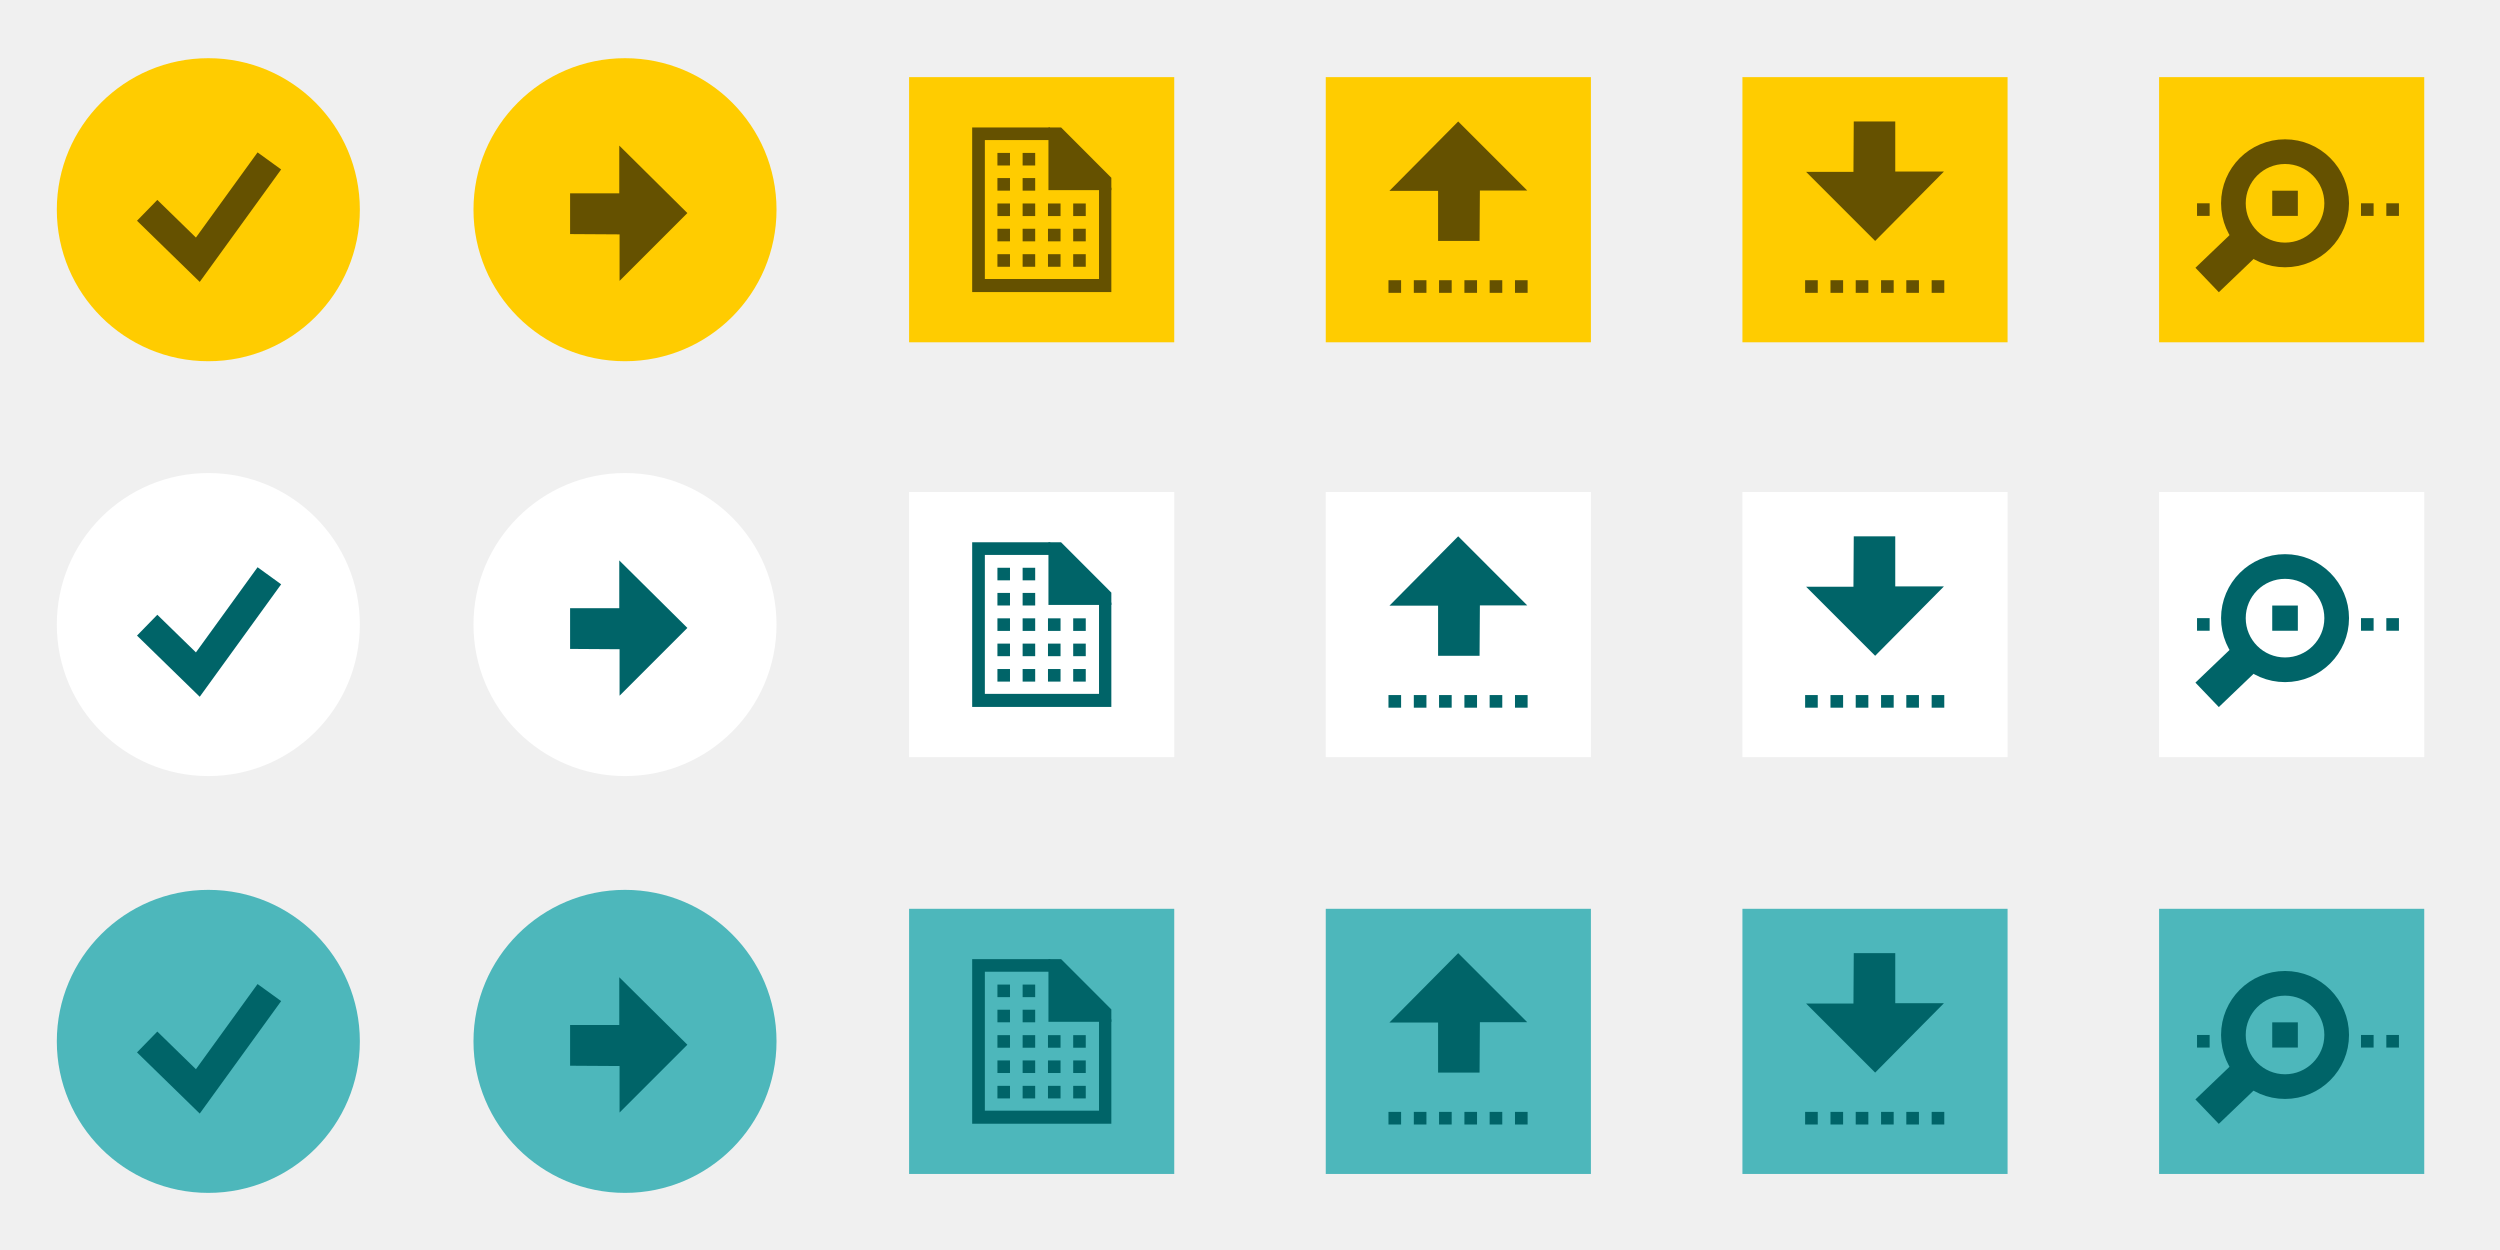
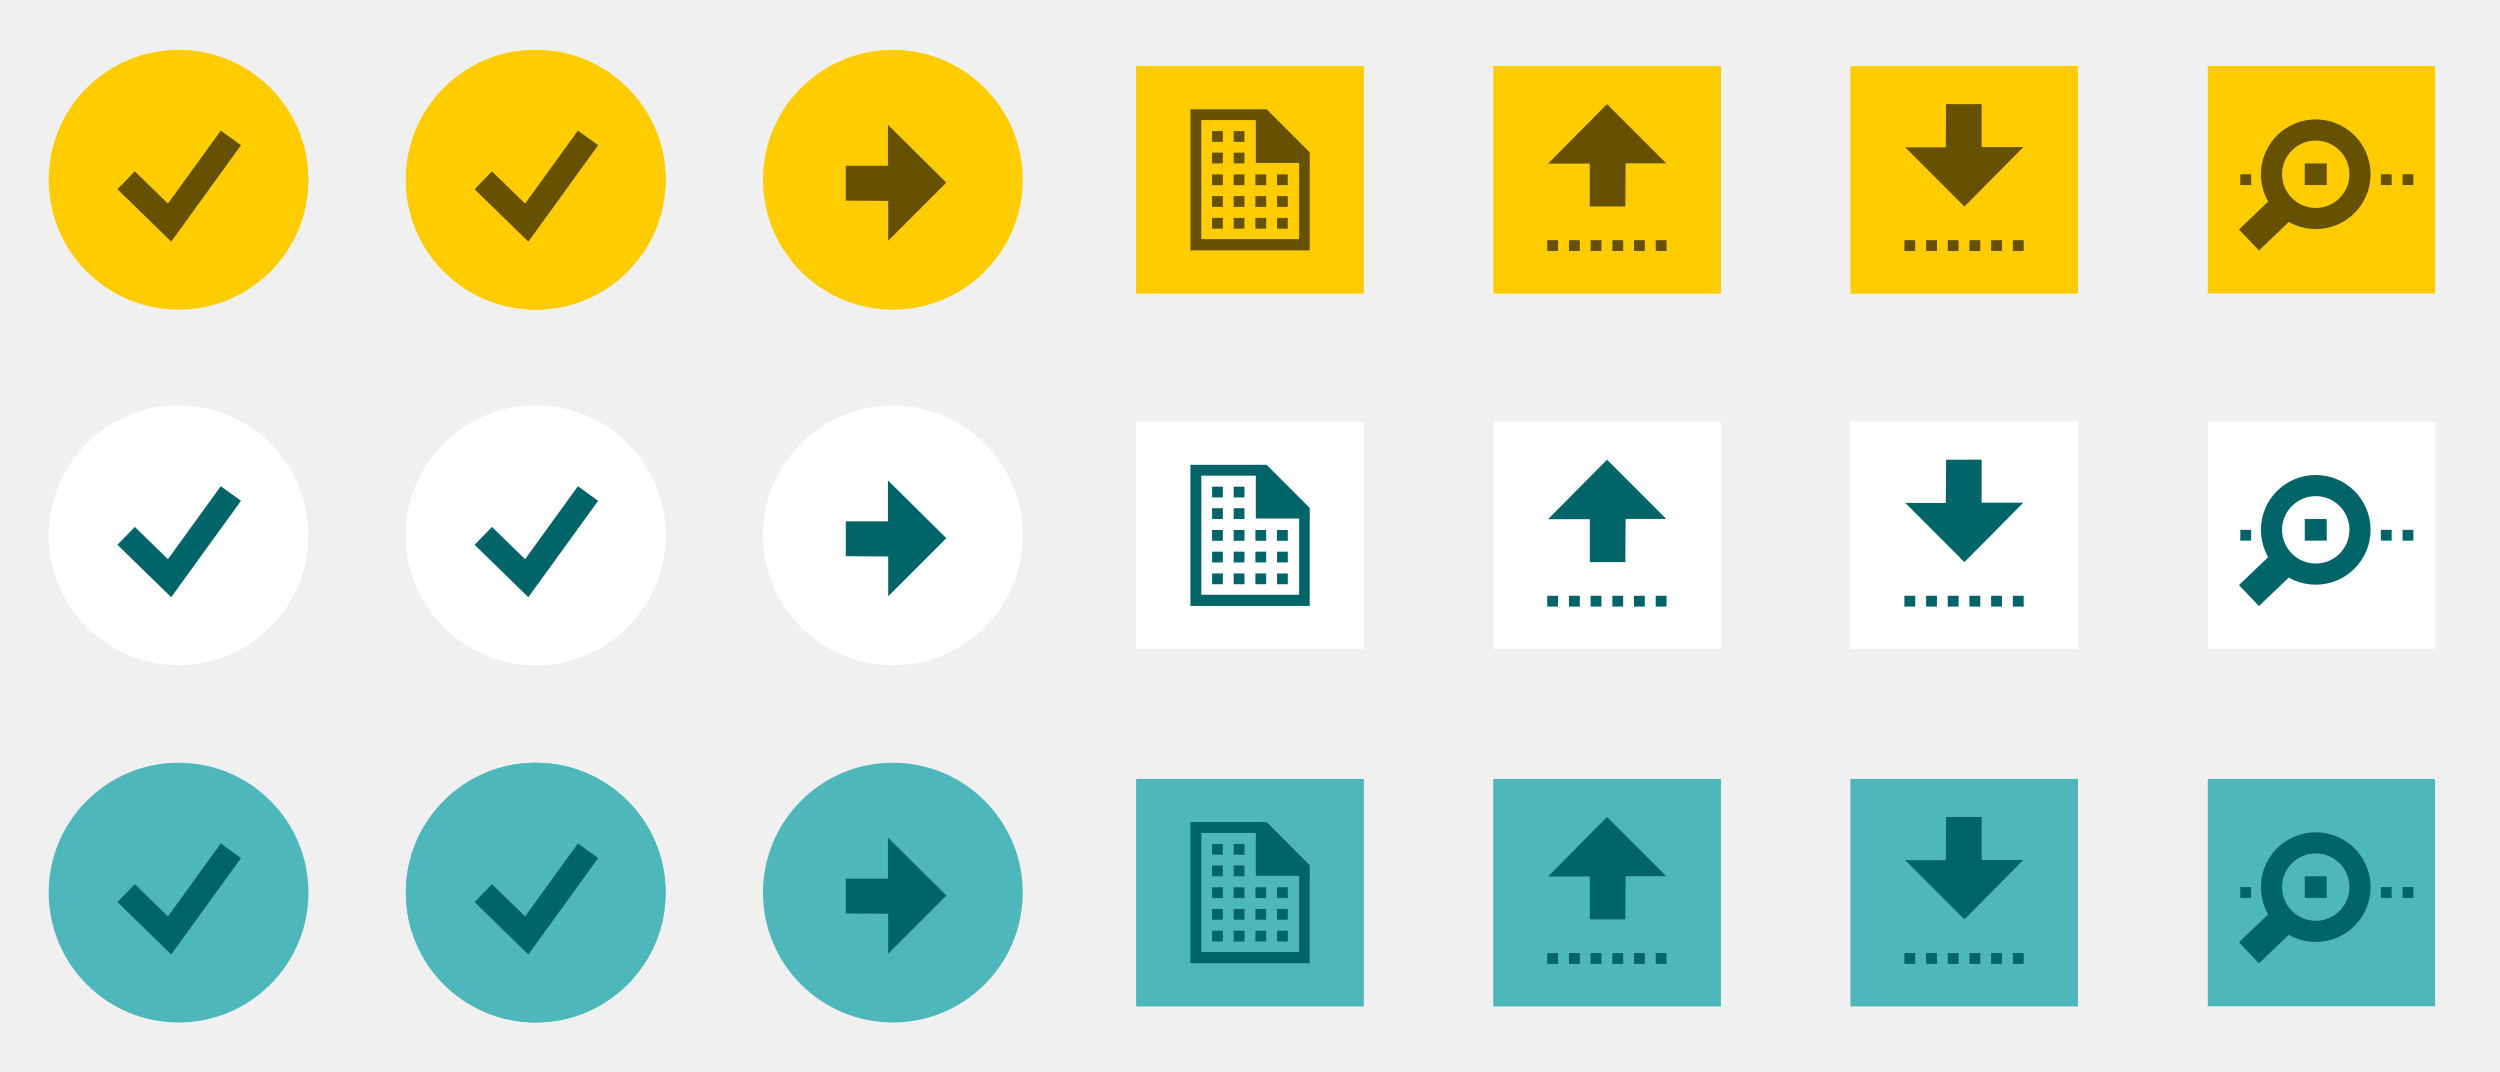
- <svg xmlns="http://www.w3.org/2000/svg" version="1.1" id="Layer_1" x="0px" y="0px" width="198px" height="99px" viewBox="0 0 198 99" enable-background="new 0 0 198 99" xml:space="preserve">
+ <svg xmlns="http://www.w3.org/2000/svg" version="1.1" id="Layer_1" x="0px" y="0px" width="231" height="99" viewBox="0 0 231 99" enable-background="new 0 0 198 99" xml:space="preserve">
  <defs id="defs325" />
-   <g id="g5" transform="translate(-0.1200008,0)">
+   <g id="g5" transform="translate(-0.1200008)">
    <circle cx="16.62" cy="16.609" r="12" id="circle7" style="fill:#ffcc00" />
    <polyline stroke-miterlimit="10" points="21.453,12.745 15.788,20.571    11.775,16.658  " id="polyline9" style="fill:none;stroke:#655100;stroke-width:2.305;stroke-miterlimit:10" />
  </g>
-   <g id="g11" transform="translate(-0.1200008,0)">
+   <g id="g11" transform="translate(-0.1200008)">
    <circle cx="16.62" cy="49.465" r="12" id="circle13" style="fill:#ffffff" />
    <polyline stroke-miterlimit="10" points="21.453,45.601 15.788,53.427    11.775,49.514  " id="polyline15" style="fill:none;stroke:#006468;stroke-width:2.305;stroke-miterlimit:10" />
  </g>
-   <g id="g17" transform="translate(-0.1200008,0)">
+   <g id="g17" transform="translate(-0.1200008)">
    <circle cx="16.62" cy="82.477" r="12" id="circle19" style="fill:#4db7bb" />
    <polyline stroke-miterlimit="10" points="21.453,78.612 15.788,86.438    11.775,82.525  " id="polyline21" style="fill:none;stroke:#006468;stroke-width:2.305;stroke-miterlimit:10" />
  </g>
-   <g id="g23" transform="translate(-0.2610016,0)">
+   <g id="g23" transform="translate(-0.2610016)">
    <circle cx="49.761" cy="16.609" r="12" id="circle25" style="fill:#ffcc00" />
-     <polygon points="45.412,15.313 49.307,15.313 49.307,11.53 54.701,16.875 49.331,22.245 49.331,18.563 45.412,18.539 " id="polygon27" style="fill:#655100" />
-   </g>
-   <g id="g29" transform="translate(-0.2610016,0)">
+     <polygon points="45.412,18.539 45.412,15.313 49.307,15.313 49.307,11.53 54.701,16.875 49.331,22.245 49.331,18.563 " id="polygon27" style="fill:#655100" />
+   </g>
+   <g id="g29" transform="translate(-0.2610016)">
    <circle cx="49.761" cy="49.465" r="12" id="circle31" style="fill:#ffffff" />
-     <polygon points="45.412,48.169 49.307,48.169 49.307,44.386 54.701,49.731 49.331,55.101 49.331,51.419 45.412,51.394 " id="polygon33" style="fill:#006468" />
-   </g>
-   <g id="g35" transform="translate(-0.2610016,0)">
+     <polygon points="45.412,51.394 45.412,48.169 49.307,48.169 49.307,44.386 54.701,49.731 49.331,55.101 49.331,51.419 " id="polygon33" style="fill:#006468" />
+   </g>
+   <g id="g35" transform="translate(-0.2610016)">
    <circle cx="49.761" cy="82.477" r="12" id="circle37" style="fill:#4db7bb" />
-     <polygon points="45.412,81.18 49.307,81.18 49.307,77.397 54.701,82.743 49.331,88.113 49.331,84.43 45.412,84.406 " id="polygon39" style="fill:#006468" />
-   </g>
-   <g id="g41" transform="translate(-0.5439987,0)">
+     <polygon points="45.412,84.406 45.412,81.18 49.307,81.18 49.307,77.397 54.701,82.743 49.331,88.113 49.331,84.43 " id="polygon39" style="fill:#006468" />
+   </g>
+   <g id="g41" transform="translate(-0.5439987)">
    <rect x="105.544" y="6.109" width="21" height="21" id="rect43" style="fill:#ffcc00" />
-     <polygon points="114.44,19.083 114.44,15.116 110.586,15.116 116.032,9.621 121.502,15.091 117.751,15.091 117.726,19.083 " id="polygon45" style="fill:#655100" />
+     <polygon points="117.726,19.083 114.44,19.083 114.44,15.116 110.586,15.116 116.032,9.621 121.502,15.091 117.751,15.091 " id="polygon45" style="fill:#655100" />
    <rect x="110.511" y="22.193" width="1" height="1" id="rect47" style="fill:#655100" />
    <rect x="112.518" y="22.193" width="1" height="1" id="rect49" style="fill:#655100" />
    <rect x="114.517" y="22.193" width="1" height="1" id="rect51" style="fill:#655100" />
    <rect x="116.525" y="22.193" width="1" height="1" id="rect53" style="fill:#655100" />
    <rect x="118.524" y="22.193" width="1" height="1" id="rect55" style="fill:#655100" />
    <rect x="120.531" y="22.193" width="1" height="1" id="rect57" style="fill:#655100" />
  </g>
-   <g id="g59" transform="translate(-0.6860046,0)">
+   <g id="g59" transform="translate(-0.6860046)">
    <rect x="138.686" y="6.109" width="21" height="21" id="rect61" style="fill:#ffcc00" />
-     <polygon points="150.79,9.621 150.79,13.588 154.644,13.588 149.198,19.083 143.728,13.612 147.479,13.613 147.504,9.621 " id="polygon63" style="fill:#655100" />
+     <polygon points="147.504,9.621 150.79,9.621 150.79,13.588 154.644,13.588 149.198,19.083 143.728,13.612 147.479,13.613 " id="polygon63" style="fill:#655100" />
    <rect x="143.652" y="22.193" width="1" height="1" id="rect65" style="fill:#655100" />
    <rect x="145.66" y="22.193" width="1" height="1" id="rect67" style="fill:#655100" />
    <rect x="147.659" y="22.193" width="1" height="1" id="rect69" style="fill:#655100" />
    <rect x="149.666" y="22.193" width="1" height="1" id="rect71" style="fill:#655100" />
    <rect x="151.666" y="22.193" width="1" height="1" id="rect73" style="fill:#655100" />
    <rect x="153.673" y="22.193" width="1" height="1" id="rect75" style="fill:#655100" />
  </g>
-   <g id="g77" transform="translate(-0.5439987,0)">
+   <g id="g77" transform="translate(-0.5439987)">
    <rect x="105.544" y="38.965" width="21" height="21" id="rect79" style="fill:#ffffff" />
-     <polygon points="114.44,51.939 114.44,47.971 110.586,47.971 116.032,42.476 121.502,47.947 117.751,47.947 117.726,51.939 " id="polygon81" style="fill:#006468" />
+     <polygon points="117.726,51.939 114.44,51.939 114.44,47.971 110.586,47.971 116.032,42.476 121.502,47.947 117.751,47.947 " id="polygon81" style="fill:#006468" />
    <rect x="110.511" y="55.049" width="1" height="1" id="rect83" style="fill:#006468" />
    <rect x="112.518" y="55.049" width="1" height="1" id="rect85" style="fill:#006468" />
    <rect x="114.517" y="55.049" width="1" height="1" id="rect87" style="fill:#006468" />
    <rect x="116.525" y="55.049" width="1" height="1" id="rect89" style="fill:#006468" />
    <rect x="118.524" y="55.049" width="1" height="1" id="rect91" style="fill:#006468" />
    <rect x="120.531" y="55.049" width="1" height="1" id="rect93" style="fill:#006468" />
  </g>
-   <g id="g95" transform="translate(-0.6860046,0)">
+   <g id="g95" transform="translate(-0.6860046)">
    <rect x="138.686" y="38.965" width="21" height="21" id="rect97" style="fill:#ffffff" />
-     <polygon points="150.79,42.476 150.79,46.444 154.644,46.444 149.198,51.939 143.728,46.468 147.479,46.468 147.504,42.477 " id="polygon99" style="fill:#006468" />
+     <polygon points="147.504,42.477 150.79,42.476 150.79,46.444 154.644,46.444 149.198,51.939 143.728,46.468 147.479,46.468 " id="polygon99" style="fill:#006468" />
    <rect x="143.652" y="55.049" width="1" height="1" id="rect101" style="fill:#006468" />
    <rect x="145.66" y="55.049" width="1" height="1" id="rect103" style="fill:#006468" />
    <rect x="147.659" y="55.049" width="1" height="1" id="rect105" style="fill:#006468" />
    <rect x="149.666" y="55.049" width="1" height="1" id="rect107" style="fill:#006468" />
    <rect x="151.666" y="55.049" width="1" height="1" id="rect109" style="fill:#006468" />
    <rect x="153.673" y="55.049" width="1" height="1" id="rect111" style="fill:#006468" />
  </g>
-   <g id="g113" transform="translate(-0.5439987,0)">
+   <g id="g113" transform="translate(-0.5439987)">
    <rect x="105.544" y="71.977" width="21" height="21" id="rect115" style="fill:#4db7bb" />
-     <polygon points="114.44,84.95 114.44,80.983 110.586,80.983 116.032,75.488 121.502,80.959 117.751,80.958 117.726,84.95 " id="polygon117" style="fill:#006468" />
+     <polygon points="117.726,84.95 114.44,84.95 114.44,80.983 110.586,80.983 116.032,75.488 121.502,80.959 117.751,80.958 " id="polygon117" style="fill:#006468" />
    <rect x="110.511" y="88.061" width="1" height="1" id="rect119" style="fill:#006468" />
    <rect x="112.518" y="88.061" width="1" height="1" id="rect121" style="fill:#006468" />
    <rect x="114.517" y="88.061" width="1" height="1" id="rect123" style="fill:#006468" />
    <rect x="116.525" y="88.061" width="1" height="1" id="rect125" style="fill:#006468" />
    <rect x="118.524" y="88.061" width="1" height="1" id="rect127" style="fill:#006468" />
    <rect x="120.531" y="88.061" width="1" height="1" id="rect129" style="fill:#006468" />
  </g>
-   <g id="g131" transform="translate(-0.6860046,0)">
+   <g id="g131" transform="translate(-0.6860046)">
    <rect x="138.686" y="71.977" width="21" height="21" id="rect133" style="fill:#4db7bb" />
-     <polygon points="150.79,75.488 150.79,79.455 154.644,79.455 149.198,84.95 143.728,79.48 147.479,79.48 147.504,75.488 " id="polygon135" style="fill:#006468" />
+     <polygon points="147.504,75.488 150.79,75.488 150.79,79.455 154.644,79.455 149.198,84.95 143.728,79.48 147.479,79.48 " id="polygon135" style="fill:#006468" />
    <rect x="143.652" y="88.061" width="1" height="1" id="rect137" style="fill:#006468" />
    <rect x="145.66" y="88.061" width="1" height="1" id="rect139" style="fill:#006468" />
    <rect x="147.659" y="88.061" width="1" height="1" id="rect141" style="fill:#006468" />
    <rect x="149.666" y="88.061" width="1" height="1" id="rect143" style="fill:#006468" />
    <rect x="151.666" y="88.061" width="1" height="1" id="rect145" style="fill:#006468" />
    <rect x="153.673" y="88.061" width="1" height="1" id="rect147" style="fill:#006468" />
  </g>
-   <g id="g149" transform="translate(-0.4029999,0)">
-     <path d="M 87.445,22.097" id="path151" style="fill:#655100" />
-     <rect x="72.403" y="6.109" width="21" height="21" id="rect153" style="fill:#ffcc00" />
-     <polygon points="83.44,10.094 84.441,10.094 88.421,14.079 88.421,15.057 87.445,15.057 83.44,15.057 " id="polygon155" style="fill:#655100" />
-     <polygon points="78.404,11.093 78.404,22.097 87.445,22.097 87.445,14.87 88.421,14.87 88.421,23.134 77.399,23.134 77.399,10.094 83.562,10.094 83.568,11.093 " id="polygon157" style="fill:#655100" />
-     <rect x="79.399" y="12.111" width="0.995" height="0.996" id="rect159" style="fill:#655100" />
-     <rect x="81.395" y="12.111" width="0.995" height="0.996" id="rect161" style="fill:#655100" />
-     <rect x="79.399" y="14.103" width="0.995" height="0.996" id="rect163" style="fill:#655100" />
-     <rect x="81.395" y="14.103" width="0.995" height="0.996" id="rect165" style="fill:#655100" />
-     <rect x="79.399" y="16.116" width="0.995" height="0.996" id="rect167" style="fill:#655100" />
-     <rect x="81.395" y="16.116" width="0.995" height="0.996" id="rect169" style="fill:#655100" />
-     <rect x="83.403" y="16.116" width="0.995" height="0.996" id="rect171" style="fill:#655100" />
-     <rect x="85.4" y="16.116" width="0.995" height="0.996" id="rect173" style="fill:#655100" />
-     <rect x="79.399" y="18.118" width="0.995" height="0.996" id="rect175" style="fill:#655100" />
-     <rect x="81.395" y="18.118" width="0.995" height="0.996" id="rect177" style="fill:#655100" />
-     <rect x="79.399" y="20.132" width="0.995" height="0.996" id="rect179" style="fill:#655100" />
-     <rect x="81.395" y="20.132" width="0.995" height="0.996" id="rect181" style="fill:#655100" />
-     <rect x="83.403" y="18.118" width="0.995" height="0.996" id="rect183" style="fill:#655100" />
-     <rect x="85.4" y="18.118" width="0.995" height="0.996" id="rect185" style="fill:#655100" />
-     <rect x="83.403" y="20.132" width="0.995" height="0.996" id="rect187" style="fill:#655100" />
-     <rect x="85.4" y="20.132" width="0.995" height="0.996" id="rect189" style="fill:#655100" />
-   </g>
-   <g id="g191" transform="translate(-0.4029999,0)">
-     <path d="M 87.445,54.953" id="path193" style="fill:#006468" />
-     <rect x="72.403" y="38.965" width="21" height="21" id="rect195" style="fill:#ffffff" />
-     <polygon points="83.44,42.95 84.441,42.95 88.421,46.935 88.421,47.912 87.445,47.912 83.44,47.912 " id="polygon197" style="fill:#006468" />
-     <polygon points="78.404,43.949 78.404,54.953 87.445,54.953 87.445,47.726 88.421,47.726 88.421,55.99 77.399,55.99 77.399,42.95 83.586,42.95 83.599,43.951 " id="polygon199" style="fill:#006468" />
-     <rect x="79.399" y="44.967" width="0.995" height="0.996" id="rect201" style="fill:#006468" />
-     <rect x="81.395" y="44.967" width="0.995" height="0.996" id="rect203" style="fill:#006468" />
-     <rect x="79.399" y="46.959" width="0.995" height="0.996" id="rect205" style="fill:#006468" />
-     <rect x="81.395" y="46.959" width="0.995" height="0.996" id="rect207" style="fill:#006468" />
-     <rect x="79.399" y="48.972" width="0.995" height="0.996" id="rect209" style="fill:#006468" />
-     <rect x="81.395" y="48.972" width="0.995" height="0.996" id="rect211" style="fill:#006468" />
-     <rect x="83.403" y="48.972" width="0.995" height="0.996" id="rect213" style="fill:#006468" />
-     <rect x="85.4" y="48.972" width="0.995" height="0.996" id="rect215" style="fill:#006468" />
-     <rect x="79.399" y="50.974" width="0.995" height="0.996" id="rect217" style="fill:#006468" />
-     <rect x="81.395" y="50.974" width="0.995" height="0.996" id="rect219" style="fill:#006468" />
-     <rect x="79.399" y="52.987" width="0.995" height="0.996" id="rect221" style="fill:#006468" />
-     <rect x="81.395" y="52.987" width="0.995" height="0.996" id="rect223" style="fill:#006468" />
-     <rect x="83.403" y="50.974" width="0.995" height="0.996" id="rect225" style="fill:#006468" />
-     <rect x="85.4" y="50.974" width="0.995" height="0.996" id="rect227" style="fill:#006468" />
-     <rect x="83.403" y="52.987" width="0.995" height="0.996" id="rect229" style="fill:#006468" />
-     <rect x="85.4" y="52.987" width="0.995" height="0.996" id="rect231" style="fill:#006468" />
-   </g>
-   <g id="g233" transform="translate(-0.4029999,0)">
-     <path d="M 87.445,87.965" id="path235" style="fill:#006468" />
-     <rect x="72.403" y="71.977" width="21" height="21" id="rect237" style="fill:#4db7bb" />
-     <polygon points="83.44,75.961 84.441,75.961 88.421,79.946 88.421,80.924 87.445,80.924 83.44,80.924 " id="polygon239" style="fill:#006468" />
-     <polygon points="78.404,76.961 78.404,87.965 87.445,87.965 87.445,80.738 88.421,80.738 88.421,89.002 77.399,89.002 77.399,75.961 83.586,75.961 83.599,76.963 " id="polygon241" style="fill:#006468" />
-     <rect x="79.399" y="77.978" width="0.995" height="0.996" id="rect243" style="fill:#006468" />
-     <rect x="81.395" y="77.978" width="0.995" height="0.996" id="rect245" style="fill:#006468" />
-     <rect x="79.399" y="79.97" width="0.995" height="0.996" id="rect247" style="fill:#006468" />
-     <rect x="81.395" y="79.97" width="0.995" height="0.996" id="rect249" style="fill:#006468" />
-     <rect x="79.399" y="81.984" width="0.995" height="0.996" id="rect251" style="fill:#006468" />
-     <rect x="81.395" y="81.984" width="0.995" height="0.996" id="rect253" style="fill:#006468" />
-     <rect x="83.403" y="81.984" width="0.995" height="0.996" id="rect255" style="fill:#006468" />
-     <rect x="85.4" y="81.984" width="0.995" height="0.996" id="rect257" style="fill:#006468" />
-     <rect x="79.399" y="83.986" width="0.995" height="0.996" id="rect259" style="fill:#006468" />
-     <rect x="81.395" y="83.986" width="0.995" height="0.996" id="rect261" style="fill:#006468" />
-     <rect x="79.399" y="85.999" width="0.995" height="0.996" id="rect263" style="fill:#006468" />
-     <rect x="81.395" y="85.999" width="0.995" height="0.996" id="rect265" style="fill:#006468" />
-     <rect x="83.403" y="83.986" width="0.995" height="0.996" id="rect267" style="fill:#006468" />
-     <rect x="85.4" y="83.986" width="0.995" height="0.996" id="rect269" style="fill:#006468" />
-     <rect x="83.403" y="85.999" width="0.995" height="0.996" id="rect271" style="fill:#006468" />
-     <rect x="85.4" y="85.999" width="0.995" height="0.996" id="rect273" style="fill:#006468" />
-   </g>
-   <g id="g275" transform="translate(-0.8280029,0)">
+   <g id="g275" transform="translate(-0.8280029)">
    <rect x="171.828" y="6.109" width="21" height="21" id="rect277" style="fill:#ffcc00" />
    <rect x="187.819" y="16.101" width="0.999" height="0.998" id="rect279" style="fill:#655100" />
    <rect x="189.825" y="16.101" width="0.999" height="0.998" id="rect281" style="fill:#655100" />
    <rect x="174.833" y="16.101" width="0.999" height="0.998" id="rect283" style="fill:#655100" />
    <circle stroke-miterlimit="10" cx="181.803" cy="16.101" r="4.09" id="circle285" style="fill:none;stroke:#655100;stroke-width:1.954;stroke-miterlimit:10" />
    <rect x="175.895" y="18.428" transform="matrix(0.6915,0.7224,-0.7224,0.6915,69.5827,-121.6599)" width="2.68" height="4.423" id="rect287" style="fill:#655100" />
    <rect x="180.789" y="15.103" width="2.028" height="1.996" id="rect289" style="fill:#655100" />
  </g>
-   <g id="g291" transform="translate(-0.8280029,0)">
+   <g id="g291" transform="translate(-0.8280029)">
    <rect x="171.828" y="38.965" width="21" height="21" id="rect293" style="fill:#ffffff" />
    <rect x="187.819" y="48.957" width="0.999" height="0.998" id="rect295" style="fill:#006468" />
    <rect x="189.825" y="48.957" width="0.999" height="0.998" id="rect297" style="fill:#006468" />
    <rect x="174.833" y="48.957" width="0.999" height="0.998" id="rect299" style="fill:#006468" />
    <circle stroke-miterlimit="10" cx="181.803" cy="48.957" r="4.09" id="circle301" style="fill:none;stroke:#006468;stroke-width:1.954;stroke-miterlimit:10" />
    <rect x="175.895" y="51.284" transform="matrix(0.6915,0.7224,-0.7224,0.6915,93.3163,-111.5246)" width="2.68" height="4.423" id="rect303" style="fill:#006468" />
    <rect x="180.789" y="47.959" width="2.028" height="1.996" id="rect305" style="fill:#006468" />
  </g>
-   <g id="g307" transform="translate(-0.8280029,0)">
+   <g id="g307" transform="translate(-0.8280029)">
    <rect x="171.828" y="71.977" width="21" height="21" id="rect309" style="fill:#4db7bb" />
    <rect x="187.819" y="81.969" width="0.999" height="0.998" id="rect311" style="fill:#006468" />
    <rect x="189.825" y="81.969" width="0.999" height="0.998" id="rect313" style="fill:#006468" />
    <rect x="174.833" y="81.969" width="0.999" height="0.998" id="rect315" style="fill:#006468" />
    <circle stroke-miterlimit="10" cx="181.803" cy="81.969" r="4.09" id="circle317" style="fill:none;stroke:#006468;stroke-width:1.954;stroke-miterlimit:10" />
    <rect x="175.895" y="84.296" transform="matrix(0.6915,0.7224,-0.7224,0.6915,117.1625,-101.3412)" width="2.68" height="4.423" id="rect319" style="fill:#006468" />
    <rect x="180.789" y="80.97" width="2.028" height="1.996" id="rect321" style="fill:#006468" />
  </g>
+   <g id="g5-9" transform="translate(32.88)">
+     <circle cx="16.62" cy="16.609" r="12" id="circle7-1" style="fill:#ffcc00" />
+     <polyline stroke-miterlimit="10" points="21.453,12.745 15.788,20.571    11.775,16.658  " id="polyline9-4" style="fill:none;stroke:#655100;stroke-width:2.305;stroke-miterlimit:10" />
+   </g>
+   <g id="g11-9" transform="translate(32.88)">
+     <circle cx="16.62" cy="49.465" r="12" id="circle13-1" style="fill:#ffffff" />
+     <polyline stroke-miterlimit="10" points="21.453,45.601 15.788,53.427    11.775,49.514  " id="polyline15-0" style="fill:none;stroke:#006468;stroke-width:2.305;stroke-miterlimit:10" />
+   </g>
+   <g id="g17-7" transform="translate(32.88)">
+     <circle cx="16.62" cy="82.477" r="12" id="circle19-5" style="fill:#4db7bb" />
+     <polyline stroke-miterlimit="10" points="21.453,78.612 15.788,86.438    11.775,82.525  " id="polyline21-8" style="fill:none;stroke:#006468;stroke-width:2.305;stroke-miterlimit:10" />
+   </g>
+   <g id="g23-7" transform="translate(32.739)">
+     <circle cx="49.761" cy="16.609" r="12" id="circle25-0" style="fill:#ffcc00" />
+     <polygon points="49.331,18.563 45.412,18.539 45.412,15.313 49.307,15.313 49.307,11.53 54.701,16.875 49.331,22.245 " id="polygon27-4" style="fill:#655100" />
+   </g>
+   <g id="g29-8" transform="translate(32.739)">
+     <circle cx="49.761" cy="49.465" r="12" id="circle31-0" style="fill:#ffffff" />
+     <polygon points="49.331,51.419 45.412,51.394 45.412,48.169 49.307,48.169 49.307,44.386 54.701,49.731 49.331,55.101 " id="polygon33-4" style="fill:#006468" />
+   </g>
+   <g id="g35-2" transform="translate(32.739)">
+     <circle cx="49.761" cy="82.477" r="12" id="circle37-9" style="fill:#4db7bb" />
+     <polygon points="49.331,84.43 45.412,84.406 45.412,81.18 49.307,81.18 49.307,77.397 54.701,82.743 49.331,88.113 " id="polygon39-6" style="fill:#006468" />
+   </g>
+   <g id="g41-1" transform="translate(32.456)">
+     <rect x="105.544" y="6.109" width="21" height="21" id="rect43-0" style="fill:#ffcc00" />
+     <polygon points="117.751,15.091 117.726,19.083 114.44,19.083 114.44,15.116 110.586,15.116 116.032,9.621 121.502,15.091 " id="polygon45-4" style="fill:#655100" />
+     <rect x="110.511" y="22.193" width="1" height="1" id="rect47-2" style="fill:#655100" />
+     <rect x="112.518" y="22.193" width="1" height="1" id="rect49-2" style="fill:#655100" />
+     <rect x="114.517" y="22.193" width="1" height="1" id="rect51-2" style="fill:#655100" />
+     <rect x="116.525" y="22.193" width="1" height="1" id="rect53-0" style="fill:#655100" />
+     <rect x="118.524" y="22.193" width="1" height="1" id="rect55-5" style="fill:#655100" />
+     <rect x="120.531" y="22.193" width="1" height="1" id="rect57-5" style="fill:#655100" />
+   </g>
+   <g id="g59-2" transform="translate(32.31399)">
+     <rect x="138.686" y="6.109" width="21" height="21" id="rect61-9" style="fill:#ffcc00" />
+     <polygon points="147.479,13.613 147.504,9.621 150.79,9.621 150.79,13.588 154.644,13.588 149.198,19.083 143.728,13.612 " id="polygon63-0" style="fill:#655100" />
+     <rect x="143.652" y="22.193" width="1" height="1" id="rect65-2" style="fill:#655100" />
+     <rect x="145.66" y="22.193" width="1" height="1" id="rect67-8" style="fill:#655100" />
+     <rect x="147.659" y="22.193" width="1" height="1" id="rect69-3" style="fill:#655100" />
+     <rect x="149.666" y="22.193" width="1" height="1" id="rect71-8" style="fill:#655100" />
+     <rect x="151.666" y="22.193" width="1" height="1" id="rect73-0" style="fill:#655100" />
+     <rect x="153.673" y="22.193" width="1" height="1" id="rect75-4" style="fill:#655100" />
+   </g>
+   <g id="g77-0" transform="translate(32.456)">
+     <rect x="105.544" y="38.965" width="21" height="21" id="rect79-9" style="fill:#ffffff" />
+     <polygon points="117.751,47.947 117.726,51.939 114.44,51.939 114.44,47.971 110.586,47.971 116.032,42.476 121.502,47.947 " id="polygon81-1" style="fill:#006468" />
+     <rect x="110.511" y="55.049" width="1" height="1" id="rect83-9" style="fill:#006468" />
+     <rect x="112.518" y="55.049" width="1" height="1" id="rect85-6" style="fill:#006468" />
+     <rect x="114.517" y="55.049" width="1" height="1" id="rect87-2" style="fill:#006468" />
+     <rect x="116.525" y="55.049" width="1" height="1" id="rect89-5" style="fill:#006468" />
+     <rect x="118.524" y="55.049" width="1" height="1" id="rect91-4" style="fill:#006468" />
+     <rect x="120.531" y="55.049" width="1" height="1" id="rect93-4" style="fill:#006468" />
+   </g>
+   <g id="g95-9" transform="translate(32.31399)">
+     <rect x="138.686" y="38.965" width="21" height="21" id="rect97-9" style="fill:#ffffff" />
+     <polygon points="147.479,46.468 147.504,42.477 150.79,42.476 150.79,46.444 154.644,46.444 149.198,51.939 143.728,46.468 " id="polygon99-3" style="fill:#006468" />
+     <rect x="143.652" y="55.049" width="1" height="1" id="rect101-6" style="fill:#006468" />
+     <rect x="145.66" y="55.049" width="1" height="1" id="rect103-0" style="fill:#006468" />
+     <rect x="147.659" y="55.049" width="1" height="1" id="rect105-5" style="fill:#006468" />
+     <rect x="149.666" y="55.049" width="1" height="1" id="rect107-0" style="fill:#006468" />
+     <rect x="151.666" y="55.049" width="1" height="1" id="rect109-2" style="fill:#006468" />
+     <rect x="153.673" y="55.049" width="1" height="1" id="rect111-9" style="fill:#006468" />
+   </g>
+   <g id="g113-4" transform="translate(32.456)">
+     <rect x="105.544" y="71.977" width="21" height="21" id="rect115-3" style="fill:#4db7bb" />
+     <polygon points="117.751,80.958 117.726,84.95 114.44,84.95 114.44,80.983 110.586,80.983 116.032,75.488 121.502,80.959 " id="polygon117-5" style="fill:#006468" />
+     <rect x="110.511" y="88.061" width="1" height="1" id="rect119-1" style="fill:#006468" />
+     <rect x="112.518" y="88.061" width="1" height="1" id="rect121-7" style="fill:#006468" />
+     <rect x="114.517" y="88.061" width="1" height="1" id="rect123-4" style="fill:#006468" />
+     <rect x="116.525" y="88.061" width="1" height="1" id="rect125-3" style="fill:#006468" />
+     <rect x="118.524" y="88.061" width="1" height="1" id="rect127-1" style="fill:#006468" />
+     <rect x="120.531" y="88.061" width="1" height="1" id="rect129-4" style="fill:#006468" />
+   </g>
+   <g id="g131-6" transform="translate(32.31399)">
+     <rect x="138.686" y="71.977" width="21" height="21" id="rect133-9" style="fill:#4db7bb" />
+     <polygon points="147.479,79.48 147.504,75.488 150.79,75.488 150.79,79.455 154.644,79.455 149.198,84.95 143.728,79.48 " id="polygon135-4" style="fill:#006468" />
+     <rect x="143.652" y="88.061" width="1" height="1" id="rect137-2" style="fill:#006468" />
+     <rect x="145.66" y="88.061" width="1" height="1" id="rect139-2" style="fill:#006468" />
+     <rect x="147.659" y="88.061" width="1" height="1" id="rect141-6" style="fill:#006468" />
+     <rect x="149.666" y="88.061" width="1" height="1" id="rect143-4" style="fill:#006468" />
+     <rect x="151.666" y="88.061" width="1" height="1" id="rect145-1" style="fill:#006468" />
+     <rect x="153.673" y="88.061" width="1" height="1" id="rect147-2" style="fill:#006468" />
+   </g>
+   <g id="g149-8" transform="translate(32.597)">
+     <path d="M 87.445,22.097" id="path151-8" style="fill:#655100" />
+     <rect x="72.403" y="6.109" width="21" height="21" id="rect153-9" style="fill:#ffcc00" />
+     <polygon points="88.421,15.057 87.445,15.057 83.44,15.057 83.44,10.094 84.441,10.094 88.421,14.079 " id="polygon155-2" style="fill:#655100" />
+     <polygon points="88.421,23.134 77.399,23.134 77.399,10.094 83.562,10.094 83.568,11.093 78.404,11.093 78.404,22.097 87.445,22.097 87.445,14.87 88.421,14.87 " id="polygon157-8" style="fill:#655100" />
+     <rect x="79.399" y="12.111" width="0.995" height="0.996" id="rect159-8" style="fill:#655100" />
+     <rect x="81.395" y="12.111" width="0.995" height="0.996" id="rect161-8" style="fill:#655100" />
+     <rect x="79.399" y="14.103" width="0.995" height="0.996" id="rect163-6" style="fill:#655100" />
+     <rect x="81.395" y="14.103" width="0.995" height="0.996" id="rect165-8" style="fill:#655100" />
+     <rect x="79.399" y="16.116" width="0.995" height="0.996" id="rect167-3" style="fill:#655100" />
+     <rect x="81.395" y="16.116" width="0.995" height="0.996" id="rect169-8" style="fill:#655100" />
+     <rect x="83.403" y="16.116" width="0.995" height="0.996" id="rect171-3" style="fill:#655100" />
+     <rect x="85.4" y="16.116" width="0.995" height="0.996" id="rect173-3" style="fill:#655100" />
+     <rect x="79.399" y="18.118" width="0.995" height="0.996" id="rect175-3" style="fill:#655100" />
+     <rect x="81.395" y="18.118" width="0.995" height="0.996" id="rect177-8" style="fill:#655100" />
+     <rect x="79.399" y="20.132" width="0.995" height="0.996" id="rect179-0" style="fill:#655100" />
+     <rect x="81.395" y="20.132" width="0.995" height="0.996" id="rect181-4" style="fill:#655100" />
+     <rect x="83.403" y="18.118" width="0.995" height="0.996" id="rect183-7" style="fill:#655100" />
+     <rect x="85.4" y="18.118" width="0.995" height="0.996" id="rect185-6" style="fill:#655100" />
+     <rect x="83.403" y="20.132" width="0.995" height="0.996" id="rect187-8" style="fill:#655100" />
+     <rect x="85.4" y="20.132" width="0.995" height="0.996" id="rect189-9" style="fill:#655100" />
+   </g>
+   <g id="g191-0" transform="translate(32.597)">
+     <path d="M 87.445,54.953" id="path193-6" style="fill:#006468" />
+     <rect x="72.403" y="38.965" width="21" height="21" id="rect195-8" style="fill:#ffffff" />
+     <polygon points="88.421,47.912 87.445,47.912 83.44,47.912 83.44,42.95 84.441,42.95 88.421,46.935 " id="polygon197-7" style="fill:#006468" />
+     <polygon points="88.421,55.99 77.399,55.99 77.399,42.95 83.586,42.95 83.599,43.951 78.404,43.949 78.404,54.953 87.445,54.953 87.445,47.726 88.421,47.726 " id="polygon199-9" style="fill:#006468" />
+     <rect x="79.399" y="44.967" width="0.995" height="0.996" id="rect201-0" style="fill:#006468" />
+     <rect x="81.395" y="44.967" width="0.995" height="0.996" id="rect203-3" style="fill:#006468" />
+     <rect x="79.399" y="46.959" width="0.995" height="0.996" id="rect205-3" style="fill:#006468" />
+     <rect x="81.395" y="46.959" width="0.995" height="0.996" id="rect207-3" style="fill:#006468" />
+     <rect x="79.399" y="48.972" width="0.995" height="0.996" id="rect209-7" style="fill:#006468" />
+     <rect x="81.395" y="48.972" width="0.995" height="0.996" id="rect211-3" style="fill:#006468" />
+     <rect x="83.403" y="48.972" width="0.995" height="0.996" id="rect213-2" style="fill:#006468" />
+     <rect x="85.4" y="48.972" width="0.995" height="0.996" id="rect215-6" style="fill:#006468" />
+     <rect x="79.399" y="50.974" width="0.995" height="0.996" id="rect217-5" style="fill:#006468" />
+     <rect x="81.395" y="50.974" width="0.995" height="0.996" id="rect219-2" style="fill:#006468" />
+     <rect x="79.399" y="52.987" width="0.995" height="0.996" id="rect221-6" style="fill:#006468" />
+     <rect x="81.395" y="52.987" width="0.995" height="0.996" id="rect223-5" style="fill:#006468" />
+     <rect x="83.403" y="50.974" width="0.995" height="0.996" id="rect225-8" style="fill:#006468" />
+     <rect x="85.4" y="50.974" width="0.995" height="0.996" id="rect227-7" style="fill:#006468" />
+     <rect x="83.403" y="52.987" width="0.995" height="0.996" id="rect229-9" style="fill:#006468" />
+     <rect x="85.4" y="52.987" width="0.995" height="0.996" id="rect231-6" style="fill:#006468" />
+   </g>
+   <g id="g233-0" transform="translate(32.597)">
+     <path d="M 87.445,87.965" id="path235-4" style="fill:#006468" />
+     <rect x="72.403" y="71.977" width="21" height="21" id="rect237-1" style="fill:#4db7bb" />
+     <polygon points="88.421,80.924 87.445,80.924 83.44,80.924 83.44,75.961 84.441,75.961 88.421,79.946 " id="polygon239-0" style="fill:#006468" />
+     <polygon points="88.421,89.002 77.399,89.002 77.399,75.961 83.586,75.961 83.599,76.963 78.404,76.961 78.404,87.965 87.445,87.965 87.445,80.738 88.421,80.738 " id="polygon241-4" style="fill:#006468" />
+     <rect x="79.399" y="77.978" width="0.995" height="0.996" id="rect243-8" style="fill:#006468" />
+     <rect x="81.395" y="77.978" width="0.995" height="0.996" id="rect245-7" style="fill:#006468" />
+     <rect x="79.399" y="79.97" width="0.995" height="0.996" id="rect247-0" style="fill:#006468" />
+     <rect x="81.395" y="79.97" width="0.995" height="0.996" id="rect249-8" style="fill:#006468" />
+     <rect x="79.399" y="81.984" width="0.995" height="0.996" id="rect251-6" style="fill:#006468" />
+     <rect x="81.395" y="81.984" width="0.995" height="0.996" id="rect253-2" style="fill:#006468" />
+     <rect x="83.403" y="81.984" width="0.995" height="0.996" id="rect255-4" style="fill:#006468" />
+     <rect x="85.4" y="81.984" width="0.995" height="0.996" id="rect257-7" style="fill:#006468" />
+     <rect x="79.399" y="83.986" width="0.995" height="0.996" id="rect259-9" style="fill:#006468" />
+     <rect x="81.395" y="83.986" width="0.995" height="0.996" id="rect261-3" style="fill:#006468" />
+     <rect x="79.399" y="85.999" width="0.995" height="0.996" id="rect263-9" style="fill:#006468" />
+     <rect x="81.395" y="85.999" width="0.995" height="0.996" id="rect265-2" style="fill:#006468" />
+     <rect x="83.403" y="83.986" width="0.995" height="0.996" id="rect267-8" style="fill:#006468" />
+     <rect x="85.4" y="83.986" width="0.995" height="0.996" id="rect269-3" style="fill:#006468" />
+     <rect x="83.403" y="85.999" width="0.995" height="0.996" id="rect271-0" style="fill:#006468" />
+     <rect x="85.4" y="85.999" width="0.995" height="0.996" id="rect273-1" style="fill:#006468" />
+   </g>
+   <g id="g275-7" transform="translate(32.172)">
+     <rect x="171.828" y="6.109" width="21" height="21" id="rect277-8" style="fill:#ffcc00" />
+     <rect x="187.819" y="16.101" width="0.999" height="0.998" id="rect279-9" style="fill:#655100" />
+     <rect x="189.825" y="16.101" width="0.999" height="0.998" id="rect281-1" style="fill:#655100" />
+     <rect x="174.833" y="16.101" width="0.999" height="0.998" id="rect283-5" style="fill:#655100" />
+     <circle stroke-miterlimit="10" cx="181.803" cy="16.101" r="4.09" id="circle285-4" style="fill:none;stroke:#655100;stroke-width:1.954;stroke-miterlimit:10" />
+     <rect x="175.895" y="18.428" transform="matrix(0.6915,0.7224,-0.7224,0.6915,69.5827,-121.6599)" width="2.68" height="4.423" id="rect287-9" style="fill:#655100" />
+     <rect x="180.789" y="15.103" width="2.028" height="1.996" id="rect289-2" style="fill:#655100" />
+   </g>
+   <g id="g291-5" transform="translate(32.172)">
+     <rect x="171.828" y="38.965" width="21" height="21" id="rect293-7" style="fill:#ffffff" />
+     <rect x="187.819" y="48.957" width="0.999" height="0.998" id="rect295-4" style="fill:#006468" />
+     <rect x="189.825" y="48.957" width="0.999" height="0.998" id="rect297-9" style="fill:#006468" />
+     <rect x="174.833" y="48.957" width="0.999" height="0.998" id="rect299-9" style="fill:#006468" />
+     <circle stroke-miterlimit="10" cx="181.803" cy="48.957" r="4.09" id="circle301-4" style="fill:none;stroke:#006468;stroke-width:1.954;stroke-miterlimit:10" />
+     <rect x="175.895" y="51.284" transform="matrix(0.6915,0.7224,-0.7224,0.6915,93.3163,-111.5246)" width="2.68" height="4.423" id="rect303-5" style="fill:#006468" />
+     <rect x="180.789" y="47.959" width="2.028" height="1.996" id="rect305-9" style="fill:#006468" />
+   </g>
+   <g id="g307-3" transform="translate(32.172)">
+     <rect x="171.828" y="71.977" width="21" height="21" id="rect309-5" style="fill:#4db7bb" />
+     <rect x="187.819" y="81.969" width="0.999" height="0.998" id="rect311-7" style="fill:#006468" />
+     <rect x="189.825" y="81.969" width="0.999" height="0.998" id="rect313-0" style="fill:#006468" />
+     <rect x="174.833" y="81.969" width="0.999" height="0.998" id="rect315-8" style="fill:#006468" />
+     <circle stroke-miterlimit="10" cx="181.803" cy="81.969" r="4.09" id="circle317-1" style="fill:none;stroke:#006468;stroke-width:1.954;stroke-miterlimit:10" />
+     <rect x="175.895" y="84.296" transform="matrix(0.6915,0.7224,-0.7224,0.6915,117.1625,-101.3412)" width="2.68" height="4.423" id="rect319-9" style="fill:#006468" />
+     <rect x="180.789" y="80.97" width="2.028" height="1.996" id="rect321-9" style="fill:#006468" />
+   </g>
</svg>
